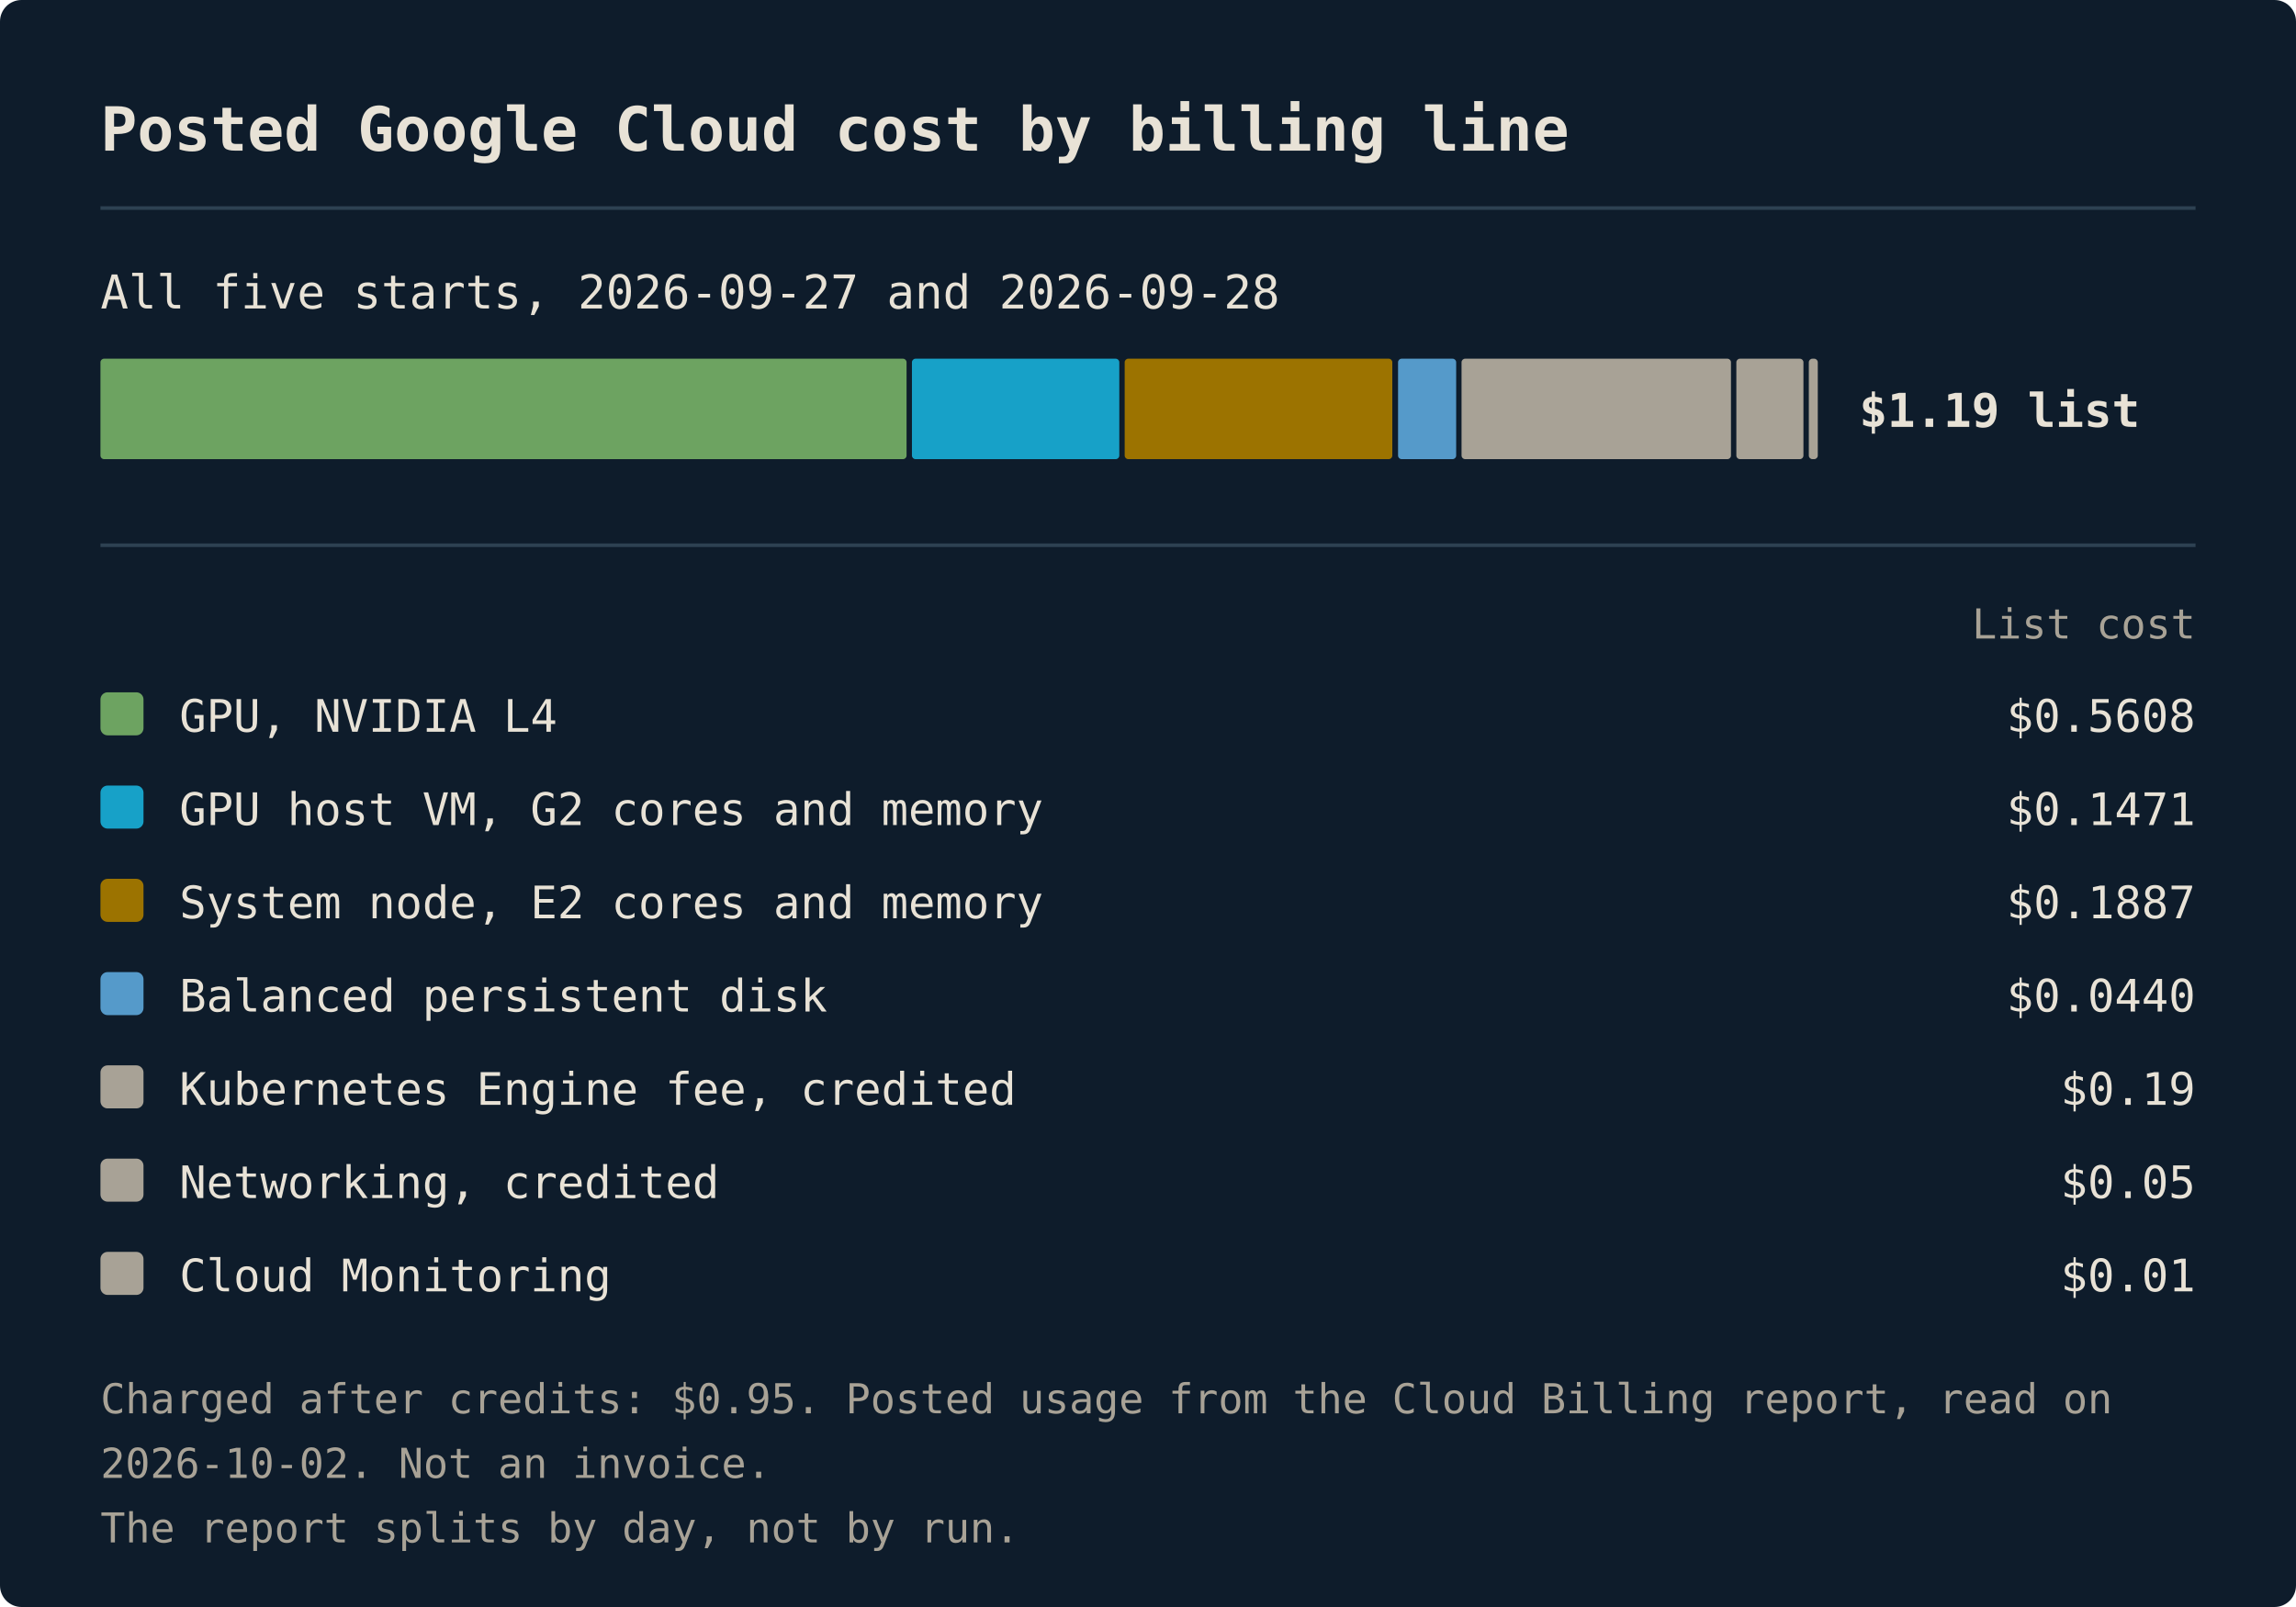
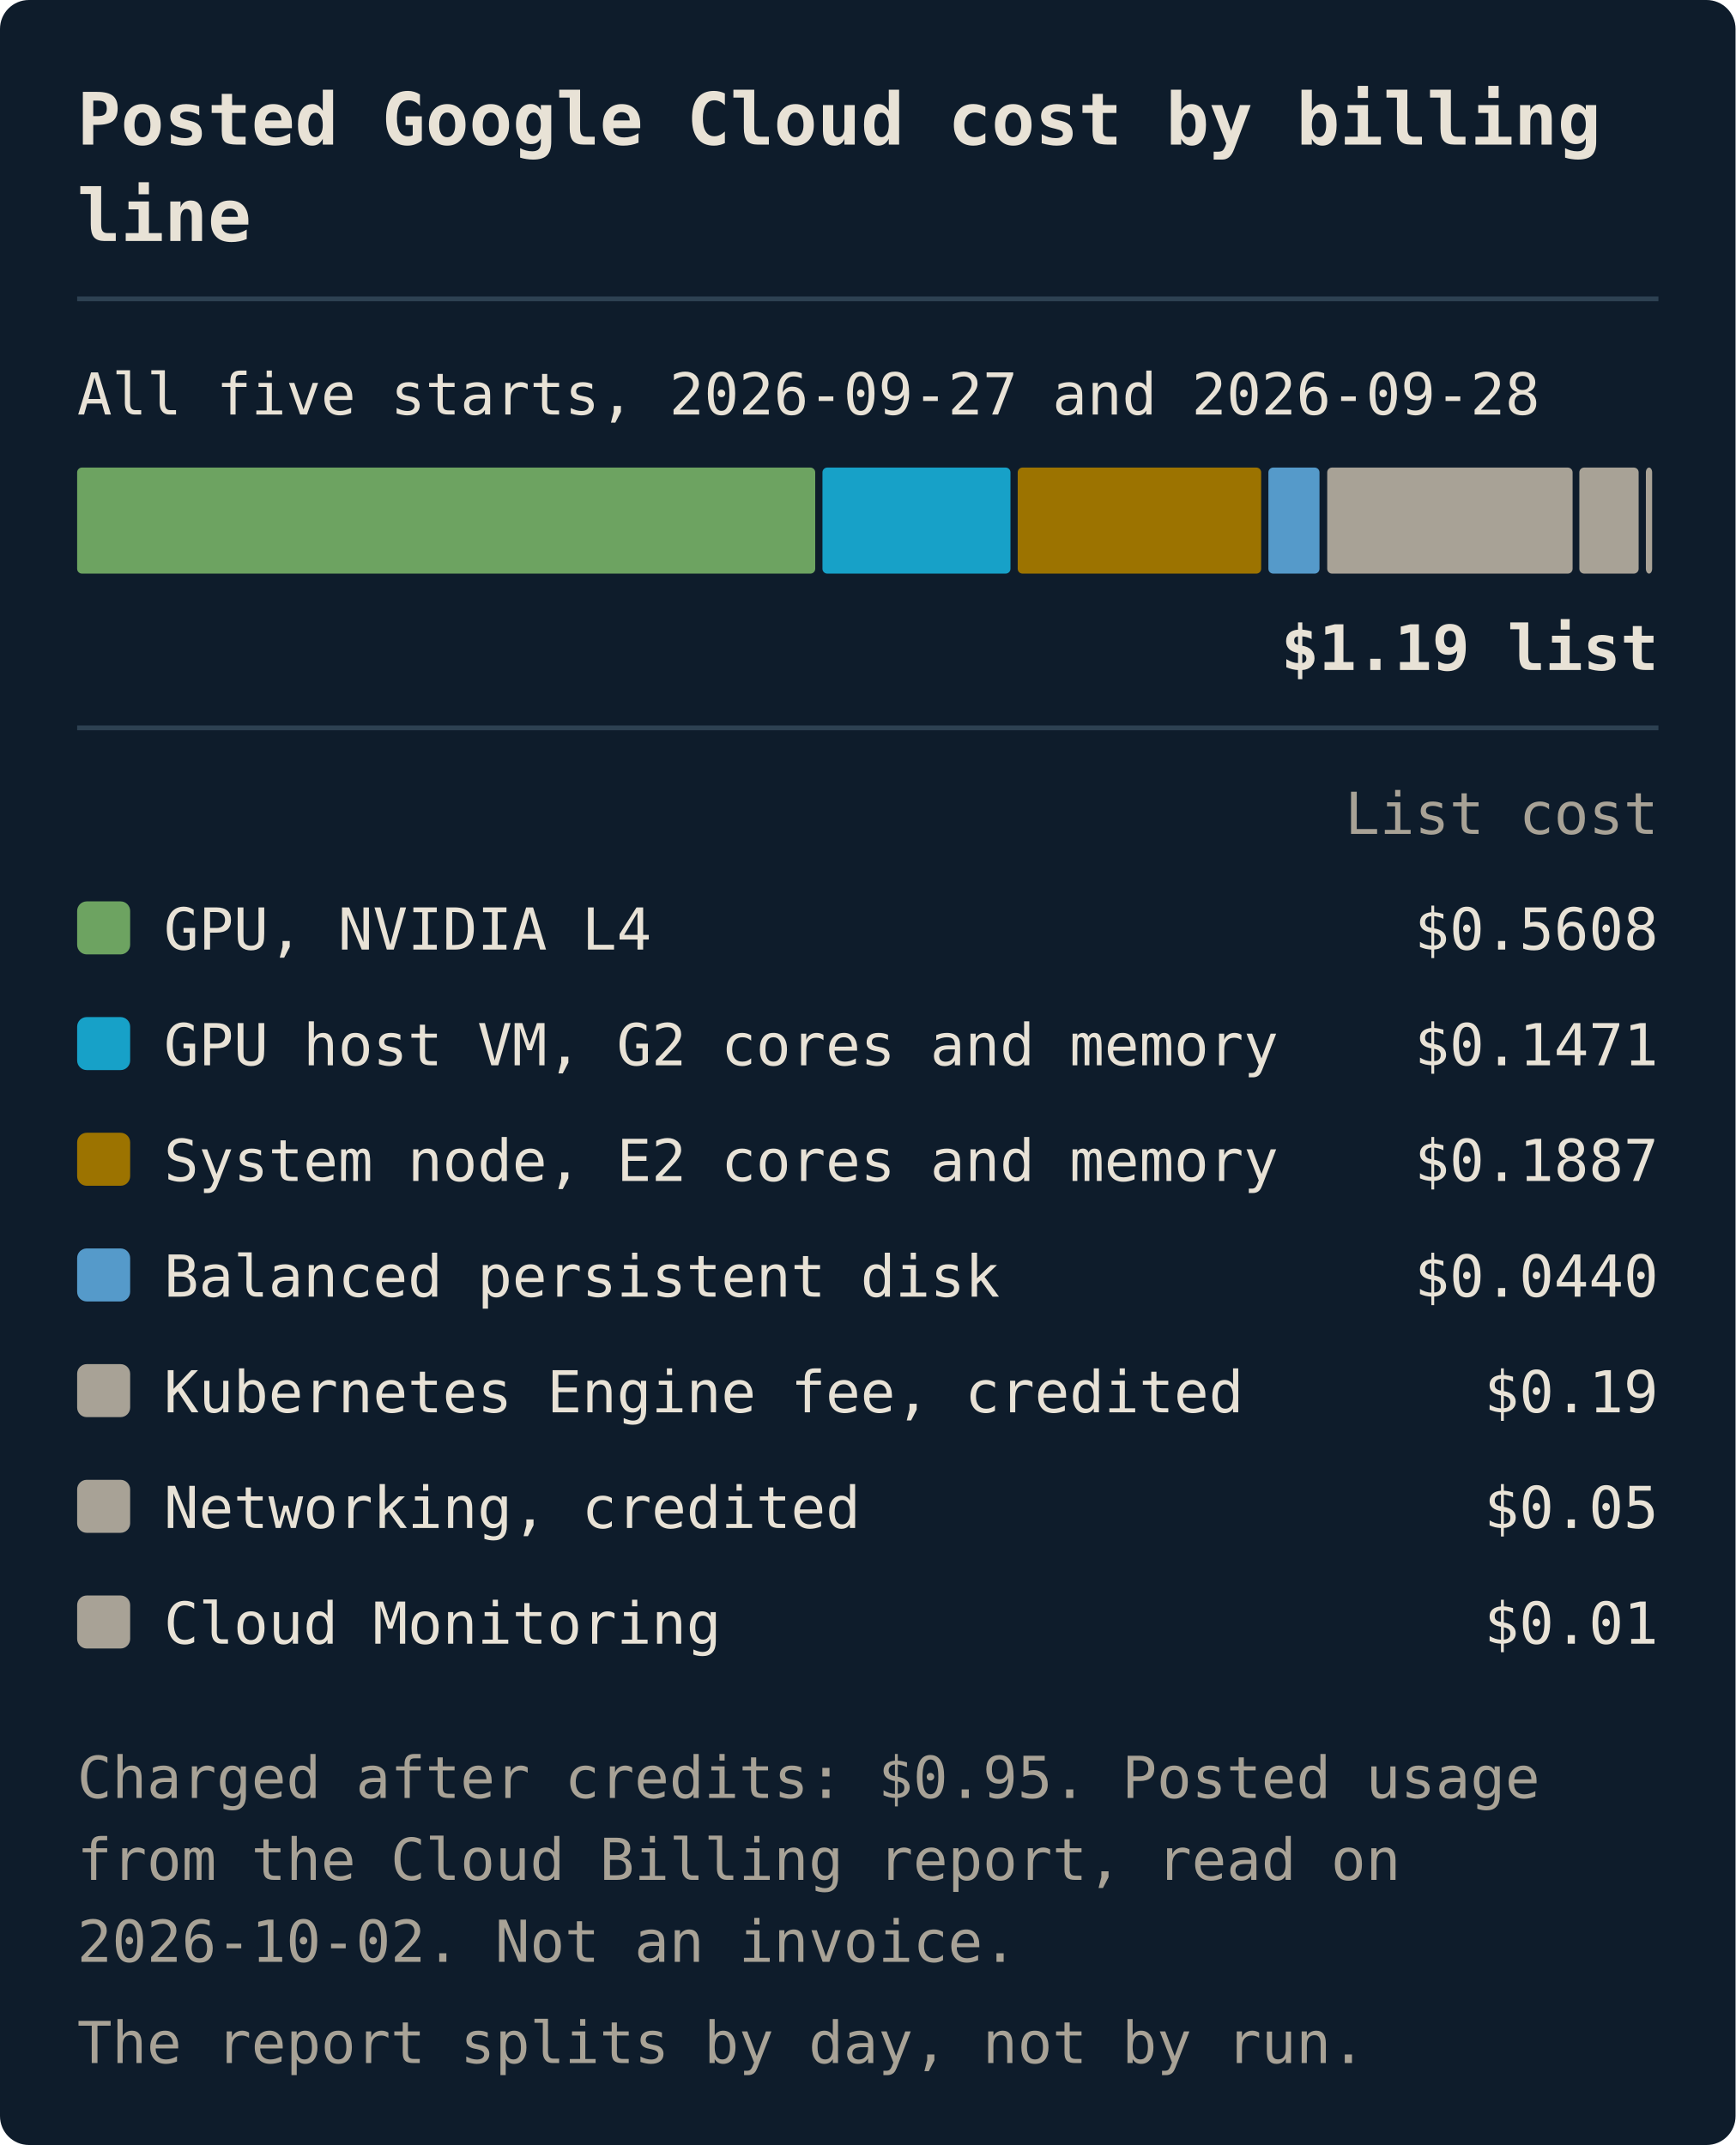
- <svg xmlns="http://www.w3.org/2000/svg" viewBox="0 0 640 448" role="img" font-family="ui-monospace, &quot;SFMono-Regular&quot;, &quot;SF Mono&quot;, Menlo, Consolas, monospace">
-   <rect width="640" height="448" rx="6" fill="#0E1C2B" />
-   <text x="28" y="42" font-size="17" fill="#E8E2D6" font-weight="600">Posted Google Cloud cost by billing line</text>
-   <line x1="28" y1="58" x2="612" y2="58" stroke="#2D4152" />
-   <text x="28" y="86" font-size="13" fill="#E8E2D6">All five starts, 2026-09-27 and 2026-09-28</text>
-   <rect x="28.0" y="100" width="224.7" height="28" rx="1" fill="#6DA361" />
-   <rect x="254.2" y="100" width="57.8" height="28" rx="1" fill="#17A1C8" />
-   <rect x="313.5" y="100" width="74.6" height="28" rx="1" fill="#9C7300" />
-   <rect x="389.7" y="100" width="16.2" height="28" rx="1" fill="#559ACA" />
-   <rect x="407.4" y="100" width="75.1" height="28" rx="1" fill="#A8A296" />
-   <rect x="484.0" y="100" width="18.7" height="28" rx="1" fill="#A8A296" />
-   <rect x="504.2" y="100" width="2.5" height="28" rx="1" fill="#A8A296" />
-   <text x="518.242" y="119" font-size="13" fill="#E8E2D6" font-weight="600">$1.19 list</text>
-   <line x1="28" y1="152" x2="612" y2="152" stroke="#2D4152" />
-   <text x="612" y="178" font-size="11.5" fill="#A8A296" text-anchor="end">List cost</text>
-   <rect x="28.0" y="193" width="12.0" height="12" rx="2" fill="#6DA361" />
-   <text x="50" y="204" font-size="12.5" fill="#E8E2D6">GPU, NVIDIA L4</text>
-   <text x="612" y="204" font-size="12.5" fill="#E8E2D6" text-anchor="end">$0.5608</text>
-   <rect x="28.0" y="219" width="12.0" height="12" rx="2" fill="#17A1C8" />
-   <text x="50" y="230" font-size="12.5" fill="#E8E2D6">GPU host VM, G2 cores and memory</text>
-   <text x="612" y="230" font-size="12.5" fill="#E8E2D6" text-anchor="end">$0.1471</text>
-   <rect x="28.0" y="245" width="12.0" height="12" rx="2" fill="#9C7300" />
-   <text x="50" y="256" font-size="12.5" fill="#E8E2D6">System node, E2 cores and memory</text>
-   <text x="612" y="256" font-size="12.5" fill="#E8E2D6" text-anchor="end">$0.1887</text>
-   <rect x="28.0" y="271" width="12.0" height="12" rx="2" fill="#559ACA" />
-   <text x="50" y="282" font-size="12.5" fill="#E8E2D6">Balanced persistent disk</text>
-   <text x="612" y="282" font-size="12.5" fill="#E8E2D6" text-anchor="end">$0.0440</text>
-   <rect x="28.0" y="297" width="12.0" height="12" rx="2" fill="#A8A296" />
-   <text x="50" y="308" font-size="12.5" fill="#E8E2D6">Kubernetes Engine fee, credited</text>
-   <text x="612" y="308" font-size="12.5" fill="#E8E2D6" text-anchor="end">$0.19</text>
-   <rect x="28.0" y="323" width="12.0" height="12" rx="2" fill="#A8A296" />
-   <text x="50" y="334" font-size="12.5" fill="#E8E2D6">Networking, credited</text>
-   <text x="612" y="334" font-size="12.5" fill="#E8E2D6" text-anchor="end">$0.05</text>
-   <rect x="28.0" y="349" width="12.0" height="12" rx="2" fill="#A8A296" />
-   <text x="50" y="360" font-size="12.5" fill="#E8E2D6">Cloud Monitoring</text>
-   <text x="612" y="360" font-size="12.5" fill="#E8E2D6" text-anchor="end">$0.01</text>
-   <text x="28" y="394" font-size="11.5" fill="#A8A296">Charged after credits: $0.95. Posted usage from the Cloud Billing report, read on</text>
-   <text x="28" y="412" font-size="11.5" fill="#A8A296">2026-10-02. Not an invoice.</text>
-   <text x="28" y="430" font-size="11.5" fill="#A8A296">The report splits by day, not by run.</text>
+ <svg xmlns="http://www.w3.org/2000/svg" viewBox="0 0 360 445" role="img" font-family="ui-monospace, &quot;SFMono-Regular&quot;, &quot;SF Mono&quot;, Menlo, Consolas, monospace">
+   <rect width="360" height="445" rx="6" fill="#0E1C2B" />
+   <text x="16" y="30" font-size="15" fill="#E8E2D6" font-weight="600">Posted Google Cloud cost by billing</text>
+   <text x="16" y="50" font-size="15" fill="#E8E2D6" font-weight="600">line</text>
+   <line x1="16" y1="62" x2="344" y2="62" stroke="#2D4152" />
+   <text x="16" y="86" font-size="12" fill="#E8E2D6">All five starts, 2026-09-27 and 2026-09-28</text>
+   <rect x="16.0" y="97" width="153.1" height="22" rx="1" fill="#6DA361" />
+   <rect x="170.6" y="97" width="39.0" height="22" rx="1" fill="#17A1C8" />
+   <rect x="211.1" y="97" width="50.5" height="22" rx="1" fill="#9C7300" />
+   <rect x="263.1" y="97" width="10.6" height="22" rx="1" fill="#559ACA" />
+   <rect x="275.3" y="97" width="50.9" height="22" rx="1" fill="#A8A296" />
+   <rect x="327.6" y="97" width="12.3" height="22" rx="1" fill="#A8A296" />
+   <rect x="341.4" y="97" width="1.3" height="22" rx="1" fill="#A8A296" />
+   <text x="344" y="139" font-size="13" fill="#E8E2D6" text-anchor="end" font-weight="600">$1.19 list</text>
+   <line x1="16" y1="151" x2="344" y2="151" stroke="#2D4152" />
+   <text x="344" y="173" font-size="12" fill="#A8A296" text-anchor="end">List cost</text>
+   <rect x="16.0" y="187" width="11.0" height="11" rx="2" fill="#6DA361" />
+   <text x="34" y="197" font-size="12" fill="#E8E2D6">GPU, NVIDIA L4</text>
+   <text x="344" y="197" font-size="12" fill="#E8E2D6" text-anchor="end">$0.5608</text>
+   <rect x="16.0" y="211" width="11.0" height="11" rx="2" fill="#17A1C8" />
+   <text x="34" y="221" font-size="12" fill="#E8E2D6">GPU host VM, G2 cores and memory</text>
+   <text x="344" y="221" font-size="12" fill="#E8E2D6" text-anchor="end">$0.1471</text>
+   <rect x="16.0" y="235" width="11.0" height="11" rx="2" fill="#9C7300" />
+   <text x="34" y="245" font-size="12" fill="#E8E2D6">System node, E2 cores and memory</text>
+   <text x="344" y="245" font-size="12" fill="#E8E2D6" text-anchor="end">$0.1887</text>
+   <rect x="16.0" y="259" width="11.0" height="11" rx="2" fill="#559ACA" />
+   <text x="34" y="269" font-size="12" fill="#E8E2D6">Balanced persistent disk</text>
+   <text x="344" y="269" font-size="12" fill="#E8E2D6" text-anchor="end">$0.0440</text>
+   <rect x="16.0" y="283" width="11.0" height="11" rx="2" fill="#A8A296" />
+   <text x="34" y="293" font-size="12" fill="#E8E2D6">Kubernetes Engine fee, credited</text>
+   <text x="344" y="293" font-size="12" fill="#E8E2D6" text-anchor="end">$0.19</text>
+   <rect x="16.0" y="307" width="11.0" height="11" rx="2" fill="#A8A296" />
+   <text x="34" y="317" font-size="12" fill="#E8E2D6">Networking, credited</text>
+   <text x="344" y="317" font-size="12" fill="#E8E2D6" text-anchor="end">$0.05</text>
+   <rect x="16.0" y="331" width="11.0" height="11" rx="2" fill="#A8A296" />
+   <text x="34" y="341" font-size="12" fill="#E8E2D6">Cloud Monitoring</text>
+   <text x="344" y="341" font-size="12" fill="#E8E2D6" text-anchor="end">$0.01</text>
+   <text x="16" y="373" font-size="12" fill="#A8A296">Charged after credits: $0.95. Posted usage</text>
+   <text x="16" y="390" font-size="12" fill="#A8A296">from the Cloud Billing report, read on</text>
+   <text x="16" y="407" font-size="12" fill="#A8A296">2026-10-02. Not an invoice.</text>
+   <text x="16" y="428" font-size="12" fill="#A8A296">The report splits by day, not by run.</text>
</svg>
